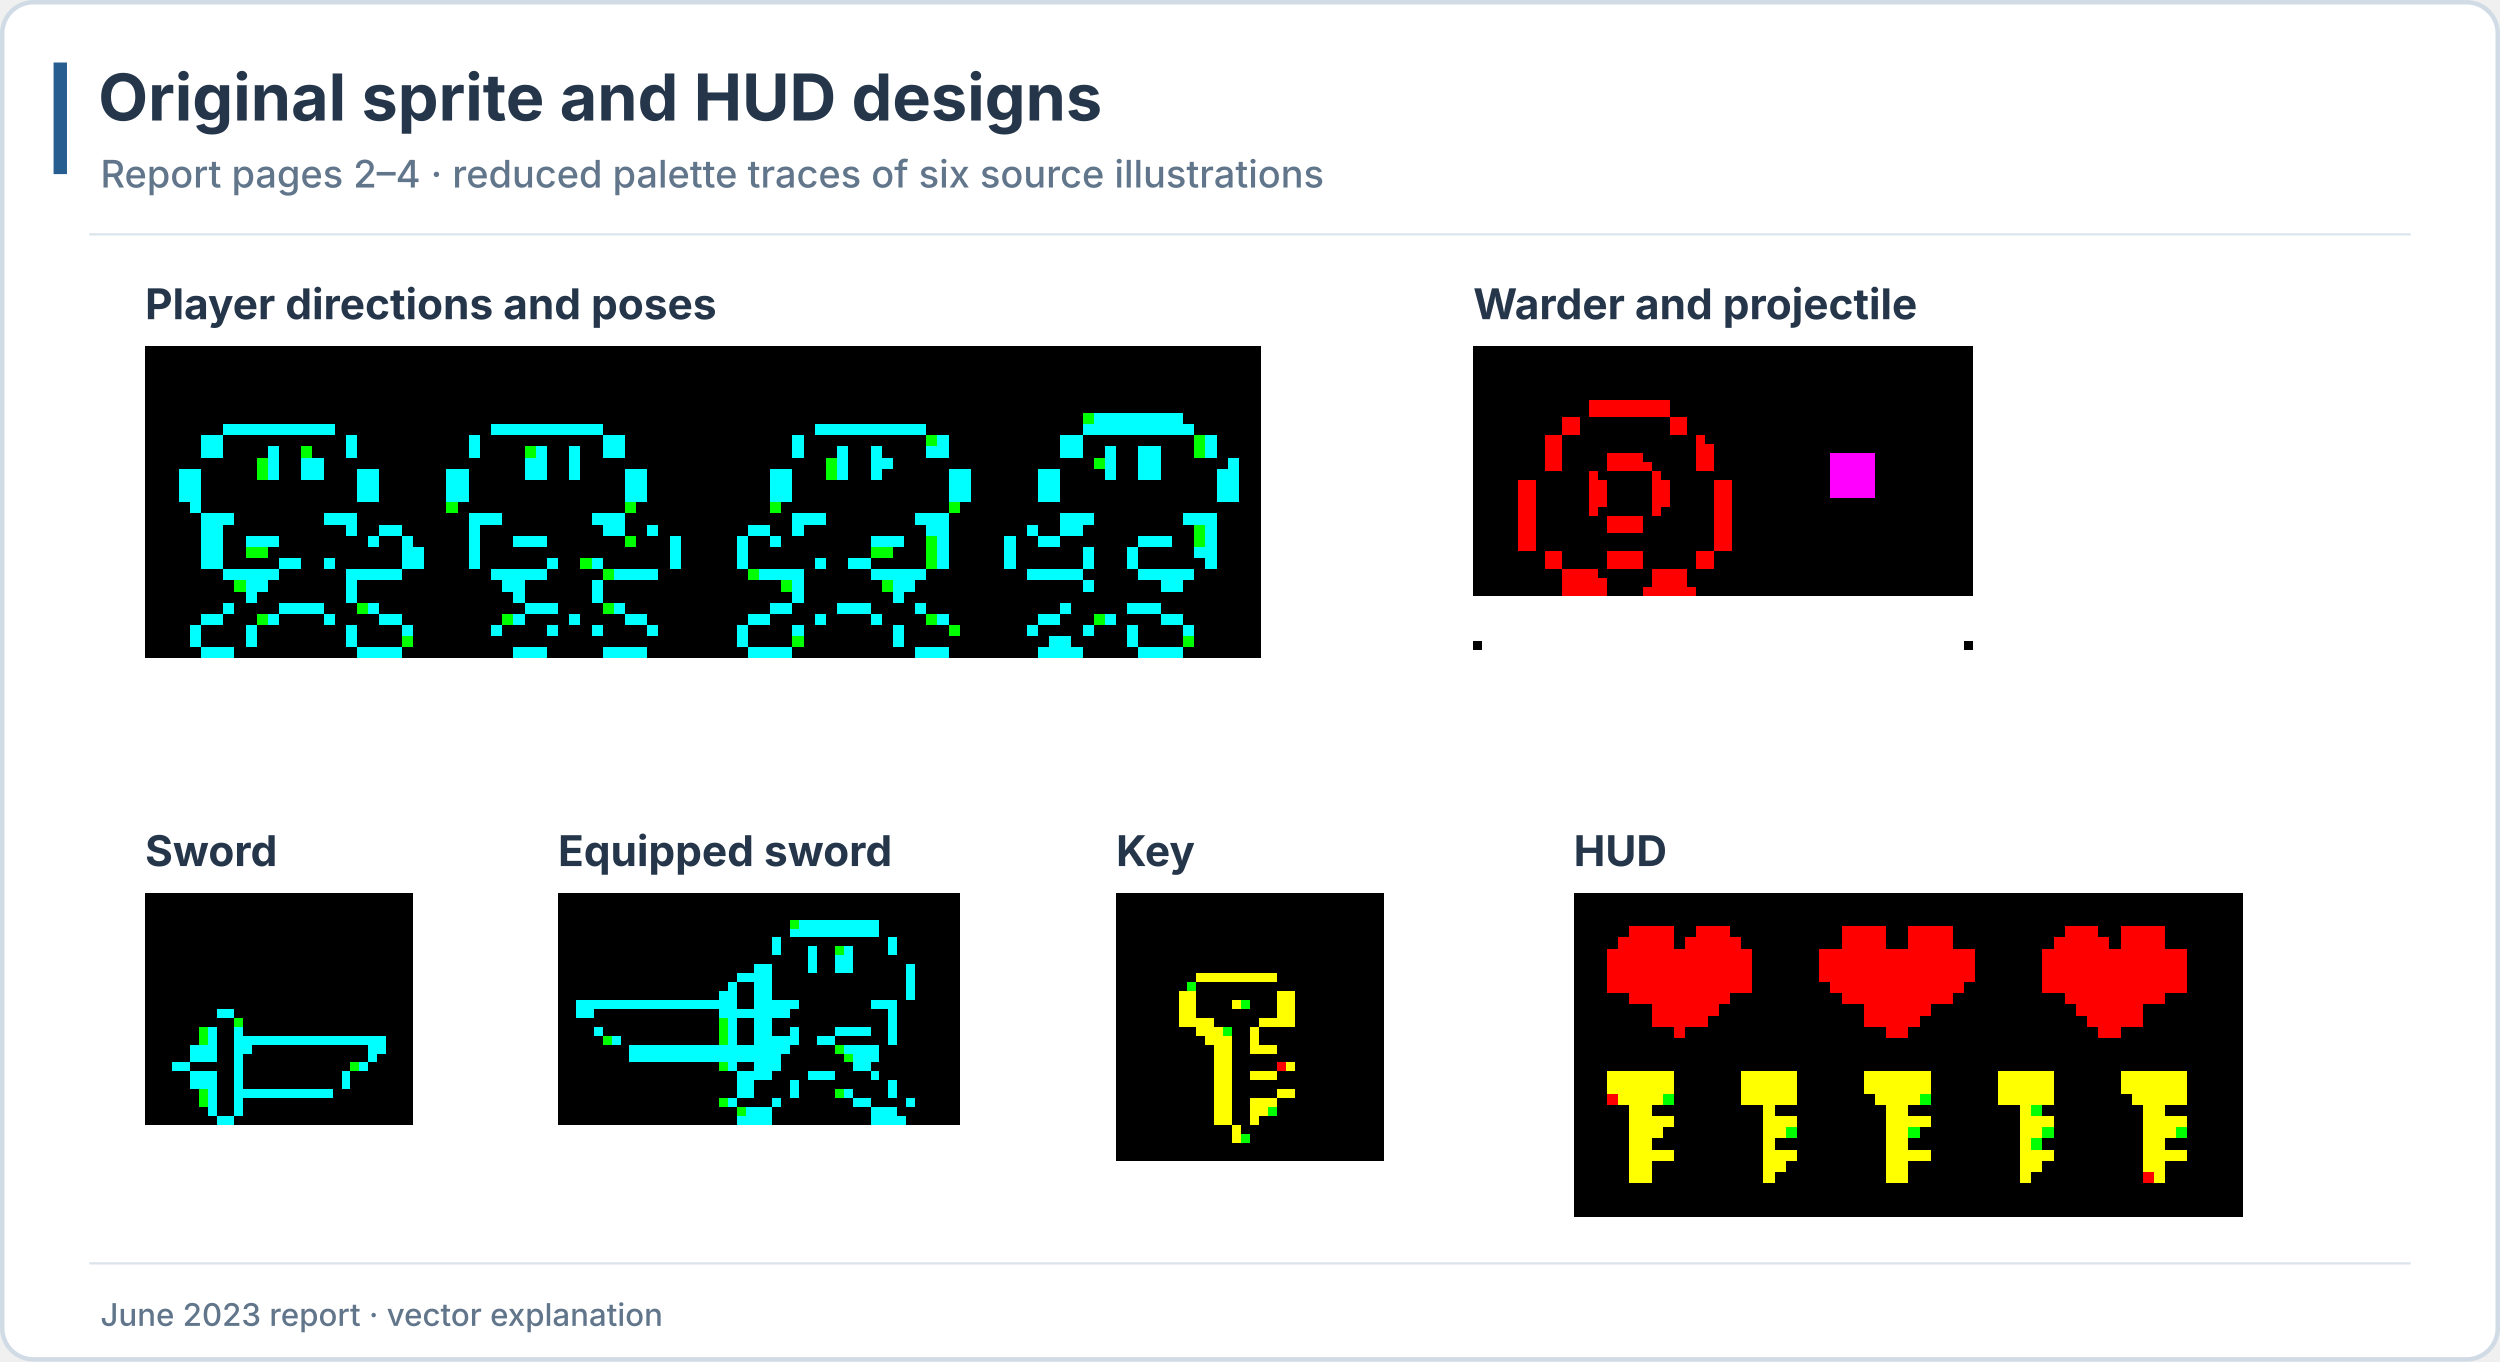
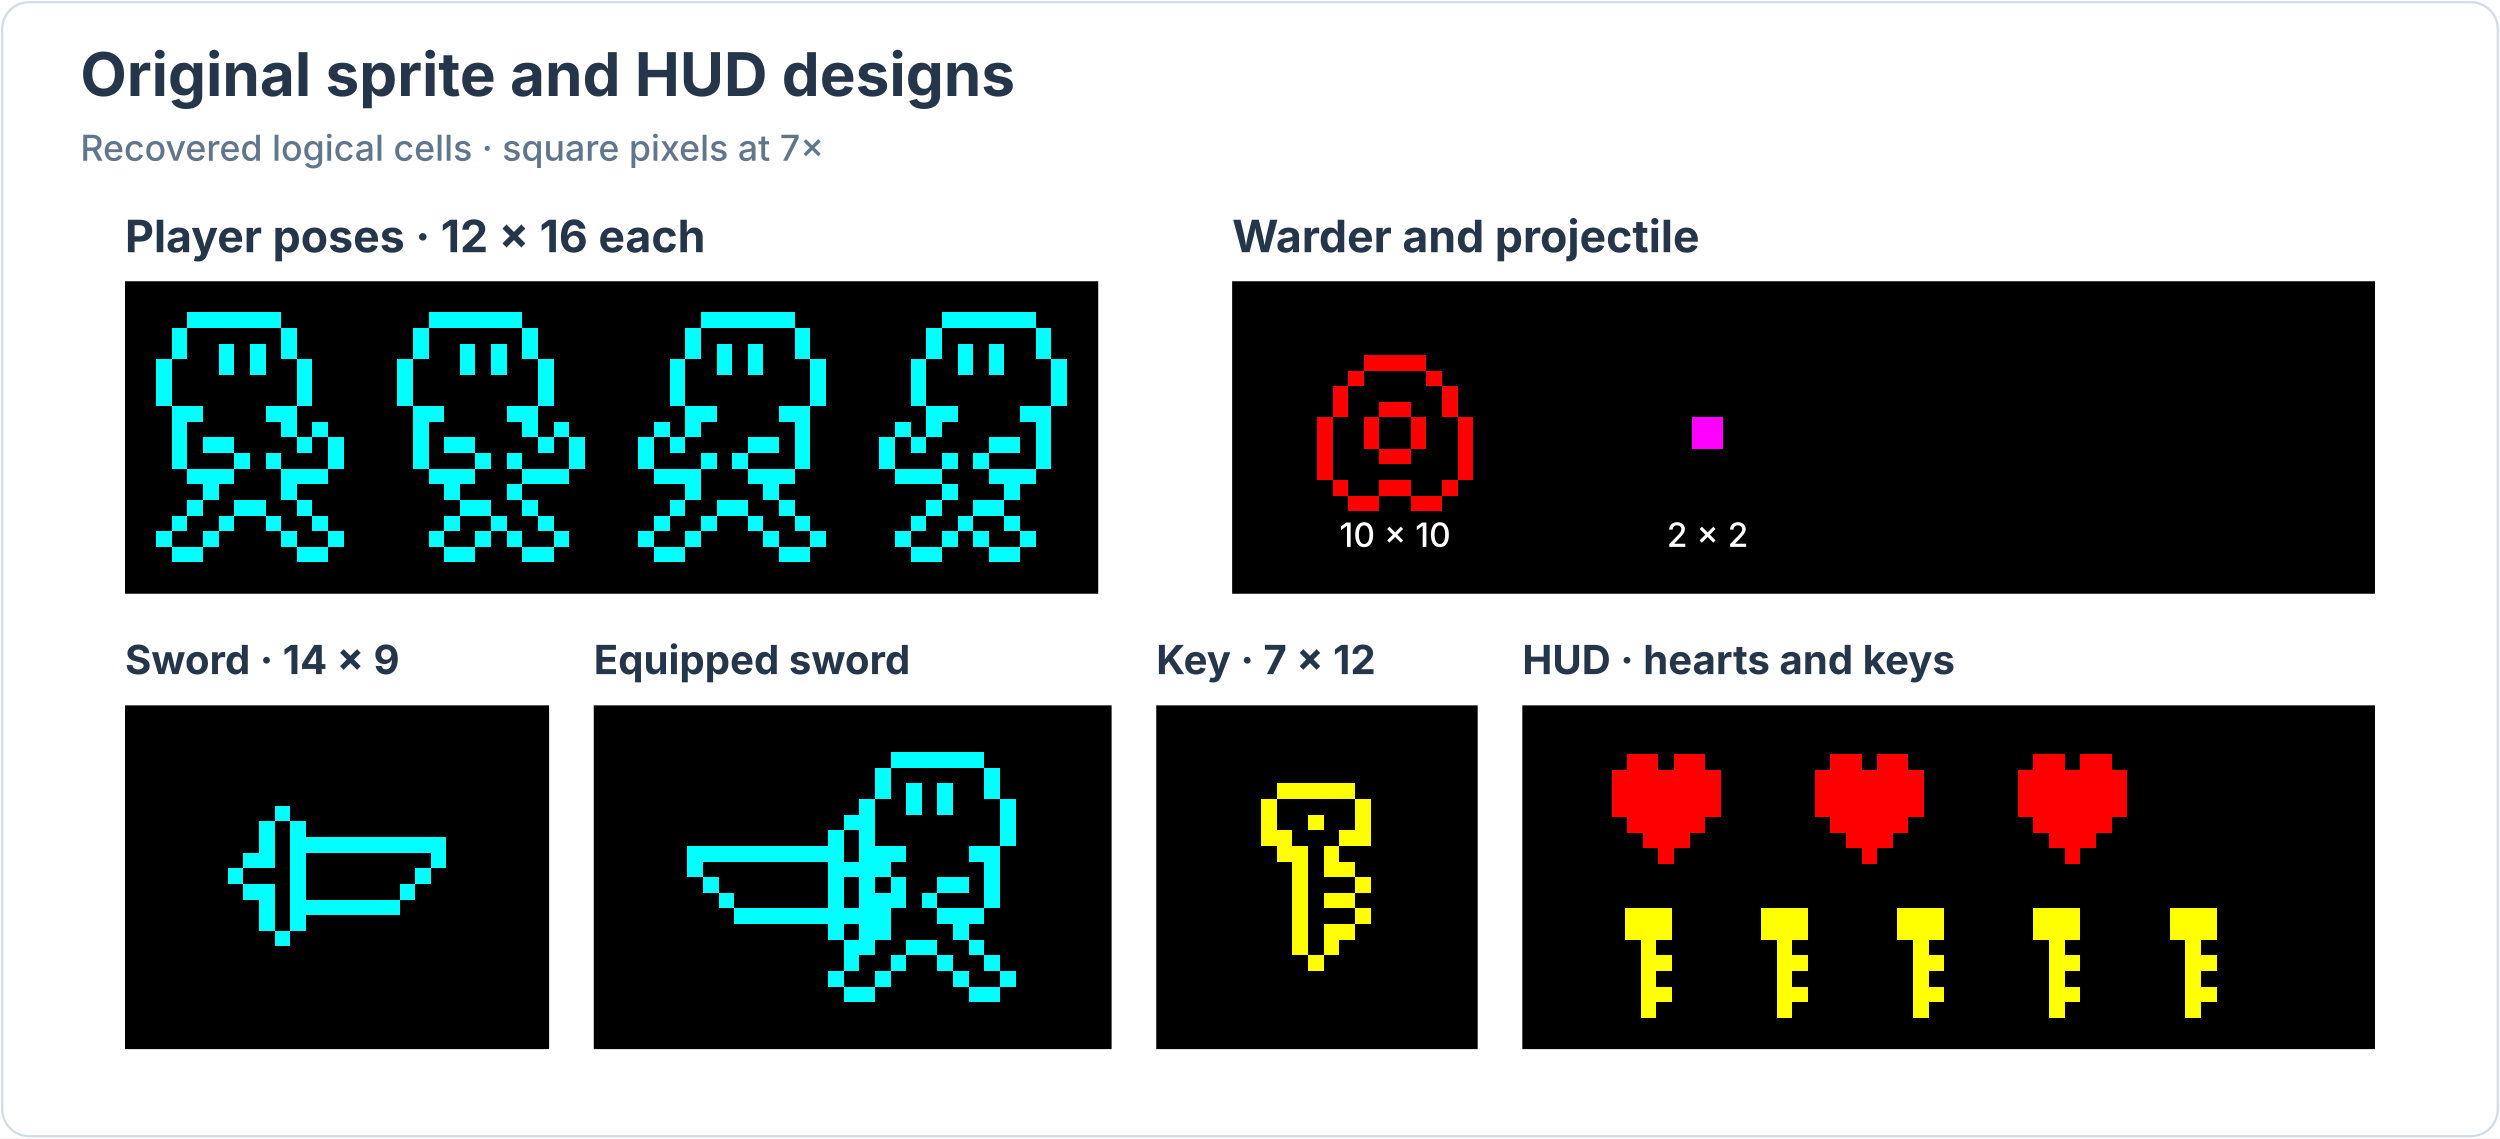
- <svg xmlns="http://www.w3.org/2000/svg" width="1120" height="610" viewBox="0 0 1120 610" role="img" aria-label="Original sprite and HUD designs">
-   <defs>
-     <marker id="arr" viewBox="0 0 10 10" refX="9" refY="5" markerWidth="7" markerHeight="7" orient="auto">
-       <path d="M0 0L10 5L0 10z" fill="#497ca8" />
-     </marker>
-     <pattern id="dots" width="8" height="8" patternUnits="userSpaceOnUse">
-       <circle cx="2" cy="2" r="1.3" fill="#8da3bd" />
-     </pattern>
-   </defs>
-   <rect x="1" y="1" width="1118" height="608" fill="#fff" stroke="#d0dbe6" stroke-width="2" rx="14" />
-   <rect x="24" y="28" width="6" height="50" fill="#285d90" stroke="none" stroke-width="2" rx="0" />
-   <text x="44" y="54" font-family="Inter,Noto Sans KR,Arial,sans-serif" font-size="29" fill="#25364b" text-anchor="start" font-weight="750">Original sprite and HUD designs</text>
-   <text x="45" y="84" font-family="Inter,Noto Sans KR,Arial,sans-serif" font-size="17" fill="#61758b" text-anchor="start" font-weight="500">Report pages 2–4 · reduced palette traces of six source illustrations</text>
-   <path d="M40 105L1080 105" fill="none" stroke="#dbe4eb" stroke-width="1" />
-   <text x="65" y="143" font-family="Inter,Noto Sans KR,Arial,sans-serif" font-size="19" fill="#25364b" text-anchor="start" font-weight="700">Player directions and poses</text>
-   <g transform="translate(65 155) scale(5)" shape-rendering="crispEdges">
-     <rect x="0" y="0" width="100" height="31" fill="#000" stroke="none" stroke-width="2" rx="0" />
-     <path fill="#fff" d="M0 28h100v3h-100z" />
-     <path fill="#0ff" d="M85 6h8v1h-8z M7 7h10v1h-10z M31 7h10v1h-10z M60 7h10v1h-10z M84 7h10v1h-10z M71 8h1v1h-1z M5 8h2v2h-2z M18 8h1v2h-1z M29 8h1v2h-1z M35 9h1v1h-1z M41 8h2v2h-2z M58 8h1v2h-1z M65 9h1v1h-1z M70 9h2v1h-2z M82 8h2v2h-2z M95 8h1v2h-1z M65 10h2v1h-2z M97 10h1v1h-1z M11 9h1v3h-1z M14 10h2v2h-2z M34 10h2v2h-2z M38 9h1v3h-1z M62 9h1v3h-1z M65 11h1v1h-1z M86 9h1v3h-1z M89 9h2v3h-2z M3 11h2v3h-2z M19 11h2v3h-2z M27 11h2v3h-2z M43 11h2v3h-2z M56 11h2v3h-2z M72 11h2v3h-2z M80 11h2v3h-2z M96 11h2v3h-2z M4 14h1v1h-1z M5 15h3v1h-3z M16 15h3v1h-3z M29 15h3v1h-3z M40 15h3v1h-3z M58 15h3v1h-3z M69 15h3v1h-3z M82 15h3v1h-3z M93 15h3v1h-3z M18 16h1v1h-1z M21 16h2v1h-2z M41 16h2v1h-2z M45 16h1v1h-1z M54 16h2v1h-2z M58 16h1v1h-1z M70 16h2v1h-2z M79 16h1v1h-1z M82 16h2v1h-2z M9 17h3v1h-3z M20 17h1v1h-1z M23 17h1v1h-1z M33 17h3v1h-3z M56 17h1v1h-1z M65 17h3v1h-3z M80 17h2v1h-2z M89 17h3v1h-3z M95 16h1v2h-1z M94 18h2v1h-2z M5 16h2v4h-2z M12 19h2v1h-2z M16 19h1v1h-1z M23 18h2v2h-2z M29 16h1v4h-1z M36 19h1v1h-1z M40 19h1v1h-1z M47 17h1v3h-1z M53 17h1v3h-1z M60 19h1v1h-1z M63 19h2v1h-2z M71 17h1v3h-1z M77 17h1v3h-1z M84 18h1v2h-1z M88 18h1v2h-1z M95 19h1v1h-1z M7 20h5v1h-5z M18 20h5v1h-5z M31 20h5v1h-5z M42 20h4v1h-4z M55 20h4v1h-4z M65 20h5v1h-5z M79 20h5v1h-5z M89 20h5v1h-5z M9 21h2v1h-2z M32 21h2v1h-2z M67 21h2v1h-2z M84 21h1v1h-1z M91 21h2v1h-2z M9 22h1v1h-1z M18 21h1v2h-1z M33 22h1v1h-1z M40 21h1v2h-1z M58 21h1v2h-1z M67 22h1v1h-1z M7 23h1v1h-1z M12 23h4v1h-4z M20 23h1v1h-1z M34 23h3v1h-3z M42 23h1v1h-1z M56 23h2v1h-2z M62 23h3v1h-3z M69 23h1v1h-1z M82 23h1v1h-1z M88 23h3v1h-3z M5 24h2v1h-2z M11 24h1v1h-1z M16 24h1v1h-1z M21 24h2v1h-2z M33 24h1v1h-1z M38 24h1v1h-1z M43 24h2v1h-2z M54 24h2v1h-2z M60 24h1v1h-1z M65 24h1v1h-1z M71 24h1v1h-1z M80 24h2v1h-2z M86 24h1v1h-1z M91 24h2v1h-2z M23 25h1v1h-1z M31 25h1v1h-1z M36 25h1v1h-1z M40 25h1v1h-1z M45 25h1v1h-1z M58 25h1v1h-1z M79 25h1v1h-1z M84 25h1v1h-1z M93 25h1v1h-1z M4 25h1v2h-1z M9 25h1v2h-1z M18 25h1v2h-1z M53 25h1v2h-1z M67 25h1v2h-1z M81 26h2v1h-2z M88 25h1v2h-1z M5 27h3v1h-3z M19 27h4v1h-4z M33 27h3v1h-3z M41 27h4v1h-4z M54 27h4v1h-4z M69 27h3v1h-3z M80 27h4v1h-4z M89 27h4v1h-4z" />
-     <path fill="#0f0" d="M84 6h1v1h-1z M70 8h1v1h-1z M14 9h1v1h-1z M34 9h1v1h-1z M94 8h1v2h-1z M85 10h1v1h-1z M10 10h1v2h-1z M61 10h1v2h-1z M27 14h1v1h-1z M43 14h1v1h-1z M56 14h1v1h-1z M72 14h1v1h-1z M43 17h1v1h-1z M94 16h1v2h-1z M9 18h2v1h-2z M65 18h2v1h-2z M39 19h1v1h-1z M70 17h1v3h-1z M41 20h1v1h-1z M54 20h1v1h-1z M8 21h1v1h-1z M57 21h1v1h-1z M66 21h1v1h-1z M19 23h1v1h-1z M41 23h1v1h-1z M10 24h1v1h-1z M32 24h1v1h-1z M70 24h1v1h-1z M85 24h1v1h-1z M72 25h1v1h-1z M23 26h1v1h-1z M58 26h1v1h-1z M93 26h1v1h-1z" />
+ <svg xmlns="http://www.w3.org/2000/svg" width="1120" height="510" viewBox="0 0 1120 510" role="img" aria-label="Original sprite and HUD designs">
+   <rect x="0" y="0" width="1120" height="510" fill="#fff" />
+   <rect x="1" y="1" width="1118" height="508" rx="12" fill="none" stroke="#d0dbe6" />
+   <text x="36" y="43" font-family="Inter,Noto Sans KR,Arial,sans-serif" font-size="27" font-weight="700" text-anchor="start" fill="#25364b">Original sprite and HUD designs</text>
+   <text x="36" y="72" font-family="Inter,Noto Sans KR,Arial,sans-serif" font-size="16" font-weight="500" text-anchor="start" fill="#61758b">Recovered logical cells · square pixels at 7×</text>
+   <text x="56" y="113" font-family="Inter,Noto Sans KR,Arial,sans-serif" font-size="20" font-weight="700" text-anchor="start" fill="#25364b">Player poses · 12 × 16 each</text>
+   <rect x="56" y="126" width="436" height="140" fill="#000" />
+   <g transform="translate(70 140) scale(7)" shape-rendering="crispEdges" data-grid="player0" data-grid-width="12" data-grid-height="16">
+     <path fill="#0ff" d="M2 0h6v1h-6z M1 1h1v1h-1z M8 1h1v1h-1z M1 2h1v1h-1z M4 2h1v1h-1z M6 2h1v1h-1z M8 2h1v1h-1z M0 3h1v1h-1z M4 3h1v1h-1z M6 3h1v1h-1z M9 3h1v1h-1z M0 4h1v1h-1z M9 4h1v1h-1z M0 5h1v1h-1z M9 5h1v1h-1z M1 6h2v1h-2z M7 6h2v1h-2z M1 7h1v1h-1z M8 7h1v1h-1z M10 7h1v1h-1z M1 8h1v1h-1z M3 8h2v1h-2z M9 8h1v1h-1z M11 8h1v1h-1z M1 9h1v1h-1z M5 9h1v1h-1z M7 9h1v1h-1z M11 9h1v1h-1z M2 10h3v1h-3z M8 10h3v1h-3z M3 11h1v1h-1z M8 11h1v1h-1z M2 12h1v1h-1z M5 12h2v1h-2z M9 12h1v1h-1z M1 13h1v1h-1z M4 13h1v1h-1z M7 13h1v1h-1z M10 13h1v1h-1z M0 14h1v1h-1z M3 14h1v1h-1z M8 14h1v1h-1z M11 14h1v1h-1z M1 15h2v1h-2z M9 15h2v1h-2z" />
  </g>
-   <text x="660" y="143" font-family="Inter,Noto Sans KR,Arial,sans-serif" font-size="19" fill="#25364b" text-anchor="start" font-weight="700">Warder and projectile</text>
-   <g transform="translate(660 155) scale(4)" shape-rendering="crispEdges">
-     <rect x="0" y="0" width="56" height="34" fill="#000" stroke="none" stroke-width="2" rx="0" />
-     <path fill="#fff" d="M0 28h56v5h-56z M1 33h54v1h-54z" />
-     <path fill="#f00" d="M13 6h9v2h-9z M10 8h2v2h-2z M22 8h2v2h-2z M25 10h1v1h-1z M15 12h4v1h-4z M8 10h2v4h-2z M15 13h5v1h-5z M25 11h2v3h-2z M13 14h1v1h-1z M20 14h1v1h-1z M13 15h2v3h-2z M20 15h2v3h-2z M13 18h1v1h-1z M20 18h1v1h-1z M15 19h4v2h-4z M5 15h2v8h-2z M27 15h2v8h-2z M8 23h2v2h-2z M15 23h4v2h-4z M25 23h2v2h-2z M10 25h4v1h-4z M20 25h4v2h-4z M10 26h5v2h-5z M19 27h6v1h-6z" />
-     <path fill="#f0f" d="M40 12h5v5h-5z" />
+   <g transform="translate(178 140) scale(7)" shape-rendering="crispEdges" data-grid="player1" data-grid-width="12" data-grid-height="16">
+     <path fill="#0ff" d="M2 0h6v1h-6z M1 1h1v1h-1z M8 1h1v1h-1z M1 2h1v1h-1z M4 2h1v1h-1z M6 2h1v1h-1z M8 2h1v1h-1z M0 3h1v1h-1z M4 3h1v1h-1z M6 3h1v1h-1z M9 3h1v1h-1z M0 4h1v1h-1z M9 4h1v1h-1z M0 5h1v1h-1z M9 5h1v1h-1z M1 6h2v1h-2z M7 6h2v1h-2z M1 7h1v1h-1z M8 7h1v1h-1z M10 7h1v1h-1z M1 8h1v1h-1z M3 8h2v1h-2z M9 8h1v1h-1z M11 8h1v1h-1z M1 9h1v1h-1z M5 9h1v1h-1z M7 9h1v1h-1z M11 9h1v1h-1z M2 10h3v1h-3z M8 10h3v1h-3z M3 11h1v1h-1z M7 11h1v1h-1z M4 12h2v1h-2z M8 12h1v1h-1z M3 13h1v1h-1z M6 13h1v1h-1z M9 13h1v1h-1z M2 14h1v1h-1z M5 14h1v1h-1z M7 14h1v1h-1z M10 14h1v1h-1z M3 15h2v1h-2z M8 15h2v1h-2z" />
  </g>
-   <text x="65" y="388" font-family="Inter,Noto Sans KR,Arial,sans-serif" font-size="19" fill="#25364b" text-anchor="start" font-weight="700">Sword</text>
-   <g transform="translate(65 400) scale(4)" shape-rendering="crispEdges">
-     <rect x="0" y="0" width="30" height="29" fill="#000" stroke="none" stroke-width="2" rx="0" />
-     <path fill="#fff" d="M0 26h30v3h-30z" />
-     <path fill="#0ff" d="M8 13h2v1h-2z M10 15h1v1h-1z M7 15h1v2h-1z M10 16h17v1h-17z M10 17h2v1h-2z M25 17h2v1h-2z M5 17h3v2h-3z M25 18h1v1h-1z M3 19h2v1h-2z M24 19h1v1h-1z M5 20h3v2h-3z M10 18h1v4h-1z M22 20h1v2h-1z M10 22h11v1h-11z M7 22h1v3h-1z M10 23h1v2h-1z M8 25h2v1h-2z" />
-     <path fill="#0f0" d="M10 14h1v1h-1z M6 15h1v2h-1z M23 19h1v1h-1z M6 22h1v2h-1z" />
+   <g transform="translate(286 140) scale(7)" shape-rendering="crispEdges" data-grid="player2" data-grid-width="12" data-grid-height="16">
+     <path fill="#0ff" d="M4 0h6v1h-6z M3 1h1v1h-1z M10 1h1v1h-1z M3 2h1v1h-1z M5 2h1v1h-1z M7 2h1v1h-1z M10 2h1v1h-1z M2 3h1v1h-1z M5 3h1v1h-1z M7 3h1v1h-1z M11 3h1v1h-1z M2 4h1v1h-1z M11 4h1v1h-1z M2 5h1v1h-1z M11 5h1v1h-1z M3 6h2v1h-2z M9 6h2v1h-2z M1 7h1v1h-1z M3 7h1v1h-1z M10 7h1v1h-1z M0 8h1v1h-1z M2 8h1v1h-1z M7 8h2v1h-2z M10 8h1v1h-1z M0 9h1v1h-1z M4 9h1v1h-1z M6 9h1v1h-1z M10 9h1v1h-1z M1 10h3v1h-3z M7 10h3v1h-3z M3 11h1v1h-1z M8 11h1v1h-1z M2 12h1v1h-1z M5 12h2v1h-2z M9 12h1v1h-1z M1 13h1v1h-1z M4 13h1v1h-1z M7 13h1v1h-1z M10 13h1v1h-1z M0 14h1v1h-1z M3 14h1v1h-1z M8 14h1v1h-1z M11 14h1v1h-1z M1 15h2v1h-2z M9 15h2v1h-2z" />
  </g>
-   <text x="250" y="388" font-family="Inter,Noto Sans KR,Arial,sans-serif" font-size="19" fill="#25364b" text-anchor="start" font-weight="700">Equipped sword</text>
-   <g transform="translate(250 400) scale(4)" shape-rendering="crispEdges">
-     <rect x="0" y="0" width="45" height="28" fill="#000" stroke="none" stroke-width="2" rx="0" />
-     <path fill="#fff" d="M0 26h45v2h-45z" />
-     <path fill="#0ff" d="M27 3h9v1h-9z M26 4h10v1h-10z M24 5h1v2h-1z M32 6h1v1h-1z M37 5h1v2h-1z M22 8h2v1h-2z M28 6h1v3h-1z M31 7h2v2h-2z M20 9h4v1h-4z M19 10h1v1h-1z M18 11h2v1h-2z M22 10h2v2h-2z M39 8h1v4h-1z M2 12h18v1h-18z M22 12h5v1h-5z M35 12h3v1h-3z M2 13h2v1h-2z M18 13h8v1h-8z M4 15h1v1h-1z M22 14h2v2h-2z M26 15h1v1h-1z M31 15h4v1h-4z M6 16h1v1h-1z M19 14h1v3h-1z M22 16h5v1h-5z M29 16h2v1h-2z M37 13h1v4h-1z M8 17h18v1h-18z M32 17h4v1h-4z M8 18h17v1h-17z M33 18h3v1h-3z M19 19h1v1h-1z M22 19h3v1h-3z M33 19h2v1h-2z M20 20h4v1h-4z M28 20h3v1h-3z M35 20h1v1h-1z M20 21h2v2h-2z M26 21h1v2h-1z M32 22h1v1h-1z M37 21h1v2h-1z M19 23h1v1h-1z M24 23h1v1h-1z M33 23h2v1h-2z M39 23h1v1h-1z M21 24h3v1h-3z M35 24h3v1h-3z M20 25h4v1h-4z M35 25h4v1h-4z" />
-     <path fill="#0f0" d="M26 3h1v1h-1z M31 6h1v1h-1z M5 16h1v1h-1z M18 14h1v3h-1z M31 17h1v1h-1z M32 18h1v1h-1z M18 19h1v1h-1z M31 22h1v1h-1z M18 23h1v1h-1z M20 24h1v1h-1z" />
+   <g transform="translate(394 140) scale(7)" shape-rendering="crispEdges" data-grid="player3" data-grid-width="12" data-grid-height="16">
+     <path fill="#0ff" d="M4 0h6v1h-6z M3 1h1v1h-1z M10 1h1v1h-1z M3 2h1v1h-1z M5 2h1v1h-1z M7 2h1v1h-1z M10 2h1v1h-1z M2 3h1v1h-1z M5 3h1v1h-1z M7 3h1v1h-1z M11 3h1v1h-1z M2 4h1v1h-1z M11 4h1v1h-1z M2 5h1v1h-1z M11 5h1v1h-1z M3 6h2v1h-2z M9 6h2v1h-2z M1 7h1v1h-1z M3 7h1v1h-1z M10 7h1v1h-1z M0 8h1v1h-1z M2 8h1v1h-1z M7 8h2v1h-2z M10 8h1v1h-1z M0 9h1v1h-1z M4 9h1v1h-1z M6 9h1v1h-1z M10 9h1v1h-1z M1 10h3v1h-3z M7 10h3v1h-3z M4 11h1v1h-1z M8 11h1v1h-1z M3 12h1v1h-1z M6 12h2v1h-2z M2 13h1v1h-1z M5 13h1v1h-1z M8 13h1v1h-1z M1 14h1v1h-1z M4 14h1v1h-1z M6 14h1v1h-1z M9 14h1v1h-1z M2 15h2v1h-2z M7 15h2v1h-2z" />
  </g>
-   <text x="500" y="388" font-family="Inter,Noto Sans KR,Arial,sans-serif" font-size="19" fill="#25364b" text-anchor="start" font-weight="700">Key</text>
-   <g transform="translate(500 400) scale(4)" shape-rendering="crispEdges">
-     <rect x="0" y="0" width="30" height="32" fill="#000" stroke="none" stroke-width="2" rx="0" />
-     <path fill="#fff" d="M0 30h30v2h-30z" />
-     <path fill="#f00" d="M18 19h1v1h-1z" />
-     <path fill="#ff0" d="M9 9h9v1h-9z M13 12h1v1h-1z M7 11h2v3h-2z M18 11h2v3h-2z M7 14h4v1h-4z M16 14h4v1h-4z M9 15h3v1h-3z M10 16h3v1h-3z M15 15h1v2h-1z M15 17h3v1h-3z M19 19h1v1h-1z M15 20h3v1h-3z M18 22h2v1h-2z M15 23h3v1h-3z M15 24h2v1h-2z M11 17h2v9h-2z M15 25h1v1h-1z M13 26h1v2h-1z" />
-     <path fill="#0f0" d="M8 10h1v1h-1z M14 12h1v1h-1z M12 15h1v1h-1z M17 24h1v1h-1z M14 27h1v1h-1z" />
+   <text x="552" y="113" font-family="Inter,Noto Sans KR,Arial,sans-serif" font-size="20" font-weight="700" text-anchor="start" fill="#25364b">Warder and projectile</text>
+   <rect x="552" y="126" width="512" height="140" fill="#000" />
+   <g transform="translate(590 159) scale(7)" shape-rendering="crispEdges" data-grid="warder" data-grid-width="10" data-grid-height="10">
+     <path fill="#f00" d="M3 0h4v1h-4z M2 1h1v1h-1z M7 1h1v1h-1z M1 2h1v1h-1z M8 2h1v1h-1z M1 3h1v1h-1z M4 3h2v1h-2z M8 3h1v1h-1z M0 4h1v1h-1z M3 4h1v1h-1z M6 4h1v1h-1z M9 4h1v1h-1z M0 5h1v1h-1z M3 5h1v1h-1z M6 5h1v1h-1z M9 5h1v1h-1z M0 6h1v1h-1z M4 6h2v1h-2z M9 6h1v1h-1z M0 7h1v1h-1z M9 7h1v1h-1z M1 8h1v1h-1z M4 8h2v1h-2z M8 8h1v1h-1z M2 9h2v1h-2z M6 9h2v1h-2z" />
  </g>
-   <text x="705" y="388" font-family="Inter,Noto Sans KR,Arial,sans-serif" font-size="19" fill="#25364b" text-anchor="start" font-weight="700">HUD</text>
-   <g transform="translate(705 400) scale(5)" shape-rendering="crispEdges">
-     <rect x="0" y="0" width="60" height="29" fill="#000" stroke="none" stroke-width="2" rx="0" />
-     <path fill="#f00" d="M5 3h4v1h-4z M11 3h3v1h-3z M44 3h3v1h-3z M4 4h5v1h-5z M10 4h5v1h-5z M24 3h4v2h-4z M30 3h4v2h-4z M43 4h5v1h-5z M49 3h4v2h-4z M22 5h14v3h-14z M3 5h13v4h-13z M23 8h12v1h-12z M42 5h13v4h-13z M5 9h9v1h-9z M24 9h10v1h-10z M44 9h9v1h-9z M7 10h6v1h-6z M26 10h6v1h-6z M45 10h6v1h-6z M7 11h5v1h-5z M26 11h5v1h-5z M46 11h5v1h-5z M9 12h1v1h-1z M28 12h2v1h-2z M47 12h2v1h-2z M3 18h1v1h-1z M51 25h1v1h-1z" />
-     <path fill="#ff0" d="M3 16h6v2h-6z M26 16h6v2h-6z M49 16h6v2h-6z M4 18h4v1h-4z M15 16h5v3h-5z M27 18h4v1h-4z M38 16h5v3h-5z M50 18h5v1h-5z M5 19h2v1h-2z M17 19h1v1h-1z M28 19h2v1h-2z M40 19h1v1h-1z M51 19h2v1h-2z M5 20h4v1h-4z M17 20h3v1h-3z M28 20h4v1h-4z M40 20h3v1h-3z M51 20h4v1h-4z M5 21h3v1h-3z M17 21h2v1h-2z M40 21h2v1h-2z M51 21h3v1h-3z M5 22h2v1h-2z M17 22h1v1h-1z M28 21h2v2h-2z M40 22h1v1h-1z M51 22h2v1h-2z M5 23h4v1h-4z M17 23h3v1h-3z M28 23h4v1h-4z M40 23h3v1h-3z M51 23h4v1h-4z M17 24h2v1h-2z M40 24h2v1h-2z M51 24h2v1h-2z M5 24h2v2h-2z M17 25h1v1h-1z M28 24h2v2h-2z M40 25h1v1h-1z M52 25h1v1h-1z" />
-     <path fill="#0f0" d="M8 18h1v1h-1z M31 18h1v1h-1z M41 19h1v1h-1z M19 21h1v1h-1z M30 21h1v1h-1z M42 21h1v1h-1z M54 21h1v1h-1z M41 22h1v1h-1z" />
+   <g transform="translate(758 187) scale(7)" shape-rendering="crispEdges" data-grid="projectile" data-grid-width="2" data-grid-height="2">
+     <path fill="#f0f" d="M0 0h2v1h-2z M0 1h2v1h-2z" />
  </g>
-   <path d="M40 566L1080 566" fill="none" stroke="#dbe4eb" stroke-width="1" />
-   <text x="45" y="594" font-family="Inter,Noto Sans KR,Arial,sans-serif" font-size="14" fill="#61758b" text-anchor="start" font-weight="500">June 2023 report · vector explanation</text>
+   <text x="625" y="245" font-family="Inter,Noto Sans KR,Arial,sans-serif" font-size="15" font-weight="500" text-anchor="middle" fill="#fff">10 × 10</text>
+   <text x="765" y="245" font-family="Inter,Noto Sans KR,Arial,sans-serif" font-size="15" font-weight="500" text-anchor="middle" fill="#fff">2 × 2</text>
+   <text x="56" y="302" font-family="Inter,Noto Sans KR,Arial,sans-serif" font-size="18" font-weight="700" text-anchor="start" fill="#25364b">Sword · 14 × 9</text>
+   <rect x="56" y="316" width="190" height="154" fill="#000" />
+   <text x="266" y="302" font-family="Inter,Noto Sans KR,Arial,sans-serif" font-size="18" font-weight="700" text-anchor="start" fill="#25364b">Equipped sword</text>
+   <rect x="266" y="316" width="232" height="154" fill="#000" />
+   <text x="518" y="302" font-family="Inter,Noto Sans KR,Arial,sans-serif" font-size="18" font-weight="700" text-anchor="start" fill="#25364b">Key · 7 × 12</text>
+   <rect x="518" y="316" width="144" height="154" fill="#000" />
+   <text x="682" y="302" font-family="Inter,Noto Sans KR,Arial,sans-serif" font-size="18" font-weight="700" text-anchor="start" fill="#25364b">HUD · hearts and keys</text>
+   <rect x="682" y="316" width="382" height="154" fill="#000" />
+   <g transform="translate(102 361) scale(7)" shape-rendering="crispEdges" data-grid="sword" data-grid-width="14" data-grid-height="9">
+     <path fill="#0ff" d="M3 0h1v1h-1z M2 1h1v1h-1z M4 1h1v1h-1z M2 2h1v1h-1z M4 2h10v1h-10z M1 3h2v1h-2z M4 3h1v1h-1z M13 3h1v1h-1z M0 4h1v1h-1z M4 4h1v1h-1z M12 4h1v1h-1z M1 5h2v1h-2z M4 5h1v1h-1z M11 5h1v1h-1z M2 6h1v1h-1z M4 6h7v1h-7z M2 7h1v1h-1z M4 7h1v1h-1z M3 8h1v1h-1z" />
+   </g>
+   <g transform="translate(308 337) scale(7)" shape-rendering="crispEdges" data-grid="equipped" data-grid-width="21" data-grid-height="16">
+     <path fill="#0ff" d="M13 0h6v1h-6z M12 1h1v1h-1z M19 1h1v1h-1z M12 2h1v1h-1z M14 2h1v1h-1z M16 2h1v1h-1z M19 2h1v1h-1z M11 3h1v1h-1z M14 3h1v1h-1z M16 3h1v1h-1z M20 3h1v1h-1z M10 4h2v1h-2z M20 4h1v1h-1z M9 5h1v1h-1z M11 5h1v1h-1z M20 5h1v1h-1z M0 6h10v1h-10z M11 6h3v1h-3z M18 6h2v1h-2z M0 7h1v1h-1z M9 7h4v1h-4z M19 7h1v1h-1z M1 8h1v1h-1z M9 8h1v1h-1z M11 8h1v1h-1z M13 8h1v1h-1z M16 8h2v1h-2z M19 8h1v1h-1z M2 9h1v1h-1z M9 9h1v1h-1z M11 9h3v1h-3z M15 9h1v1h-1z M19 9h1v1h-1z M3 10h10v1h-10z M16 10h3v1h-3z M9 11h1v1h-1z M11 11h2v1h-2z M17 11h1v1h-1z M10 12h2v1h-2z M14 12h2v1h-2z M18 12h1v1h-1z M10 13h1v1h-1z M13 13h1v1h-1z M16 13h1v1h-1z M19 13h1v1h-1z M9 14h1v1h-1z M12 14h1v1h-1z M17 14h1v1h-1z M20 14h1v1h-1z M10 15h2v1h-2z M18 15h2v1h-2z" />
+   </g>
+   <g transform="translate(565 351) scale(7)" shape-rendering="crispEdges" data-grid="key" data-grid-width="7" data-grid-height="12">
+     <path fill="#ff0" d="M1 0h5v1h-5z M0 1h1v1h-1z M6 1h1v1h-1z M0 2h1v1h-1z M3 2h1v1h-1z M6 2h1v1h-1z M0 3h2v1h-2z M5 3h2v1h-2z M1 4h2v1h-2z M4 4h1v1h-1z M2 5h1v1h-1z M4 5h2v1h-2z M2 6h1v1h-1z M6 6h1v1h-1z M2 7h1v1h-1z M4 7h2v1h-2z M2 8h1v1h-1z M6 8h1v1h-1z M2 9h1v1h-1z M4 9h2v1h-2z M2 10h1v1h-1z M4 10h1v1h-1z M3 11h1v1h-1z" />
+   </g>
+   <g transform="translate(722 338) scale(7)" shape-rendering="crispEdges" data-grid="heart" data-grid-width="7" data-grid-height="7">
+     <path fill="#f00" d="M1 0h2v1h-2z M4 0h2v1h-2z M0 1h7v1h-7z M0 2h7v1h-7z M0 3h7v1h-7z M1 4h5v1h-5z M2 5h3v1h-3z M3 6h1v1h-1z" />
+   </g>
+   <g transform="translate(813 338) scale(7)" shape-rendering="crispEdges" data-grid="heart" data-grid-width="7" data-grid-height="7">
+     <path fill="#f00" d="M1 0h2v1h-2z M4 0h2v1h-2z M0 1h7v1h-7z M0 2h7v1h-7z M0 3h7v1h-7z M1 4h5v1h-5z M2 5h3v1h-3z M3 6h1v1h-1z" />
+   </g>
+   <g transform="translate(904 338) scale(7)" shape-rendering="crispEdges" data-grid="heart" data-grid-width="7" data-grid-height="7">
+     <path fill="#f00" d="M1 0h2v1h-2z M4 0h2v1h-2z M0 1h7v1h-7z M0 2h7v1h-7z M0 3h7v1h-7z M1 4h5v1h-5z M2 5h3v1h-3z M3 6h1v1h-1z" />
+   </g>
+   <g transform="translate(728 407) scale(7)" shape-rendering="crispEdges" data-grid="hudkey" data-grid-width="3" data-grid-height="7">
+     <path fill="#ff0" d="M0 0h3v1h-3z M0 1h3v1h-3z M1 2h1v1h-1z M1 3h2v1h-2z M1 4h1v1h-1z M1 5h2v1h-2z M1 6h1v1h-1z" />
+   </g>
+   <g transform="translate(789 407) scale(7)" shape-rendering="crispEdges" data-grid="hudkey" data-grid-width="3" data-grid-height="7">
+     <path fill="#ff0" d="M0 0h3v1h-3z M0 1h3v1h-3z M1 2h1v1h-1z M1 3h2v1h-2z M1 4h1v1h-1z M1 5h2v1h-2z M1 6h1v1h-1z" />
+   </g>
+   <g transform="translate(850 407) scale(7)" shape-rendering="crispEdges" data-grid="hudkey" data-grid-width="3" data-grid-height="7">
+     <path fill="#ff0" d="M0 0h3v1h-3z M0 1h3v1h-3z M1 2h1v1h-1z M1 3h2v1h-2z M1 4h1v1h-1z M1 5h2v1h-2z M1 6h1v1h-1z" />
+   </g>
+   <g transform="translate(911 407) scale(7)" shape-rendering="crispEdges" data-grid="hudkey" data-grid-width="3" data-grid-height="7">
+     <path fill="#ff0" d="M0 0h3v1h-3z M0 1h3v1h-3z M1 2h1v1h-1z M1 3h2v1h-2z M1 4h1v1h-1z M1 5h2v1h-2z M1 6h1v1h-1z" />
+   </g>
+   <g transform="translate(972 407) scale(7)" shape-rendering="crispEdges" data-grid="hudkey" data-grid-width="3" data-grid-height="7">
+     <path fill="#ff0" d="M0 0h3v1h-3z M0 1h3v1h-3z M1 2h1v1h-1z M1 3h2v1h-2z M1 4h1v1h-1z M1 5h2v1h-2z M1 6h1v1h-1z" />
+   </g>
</svg>
